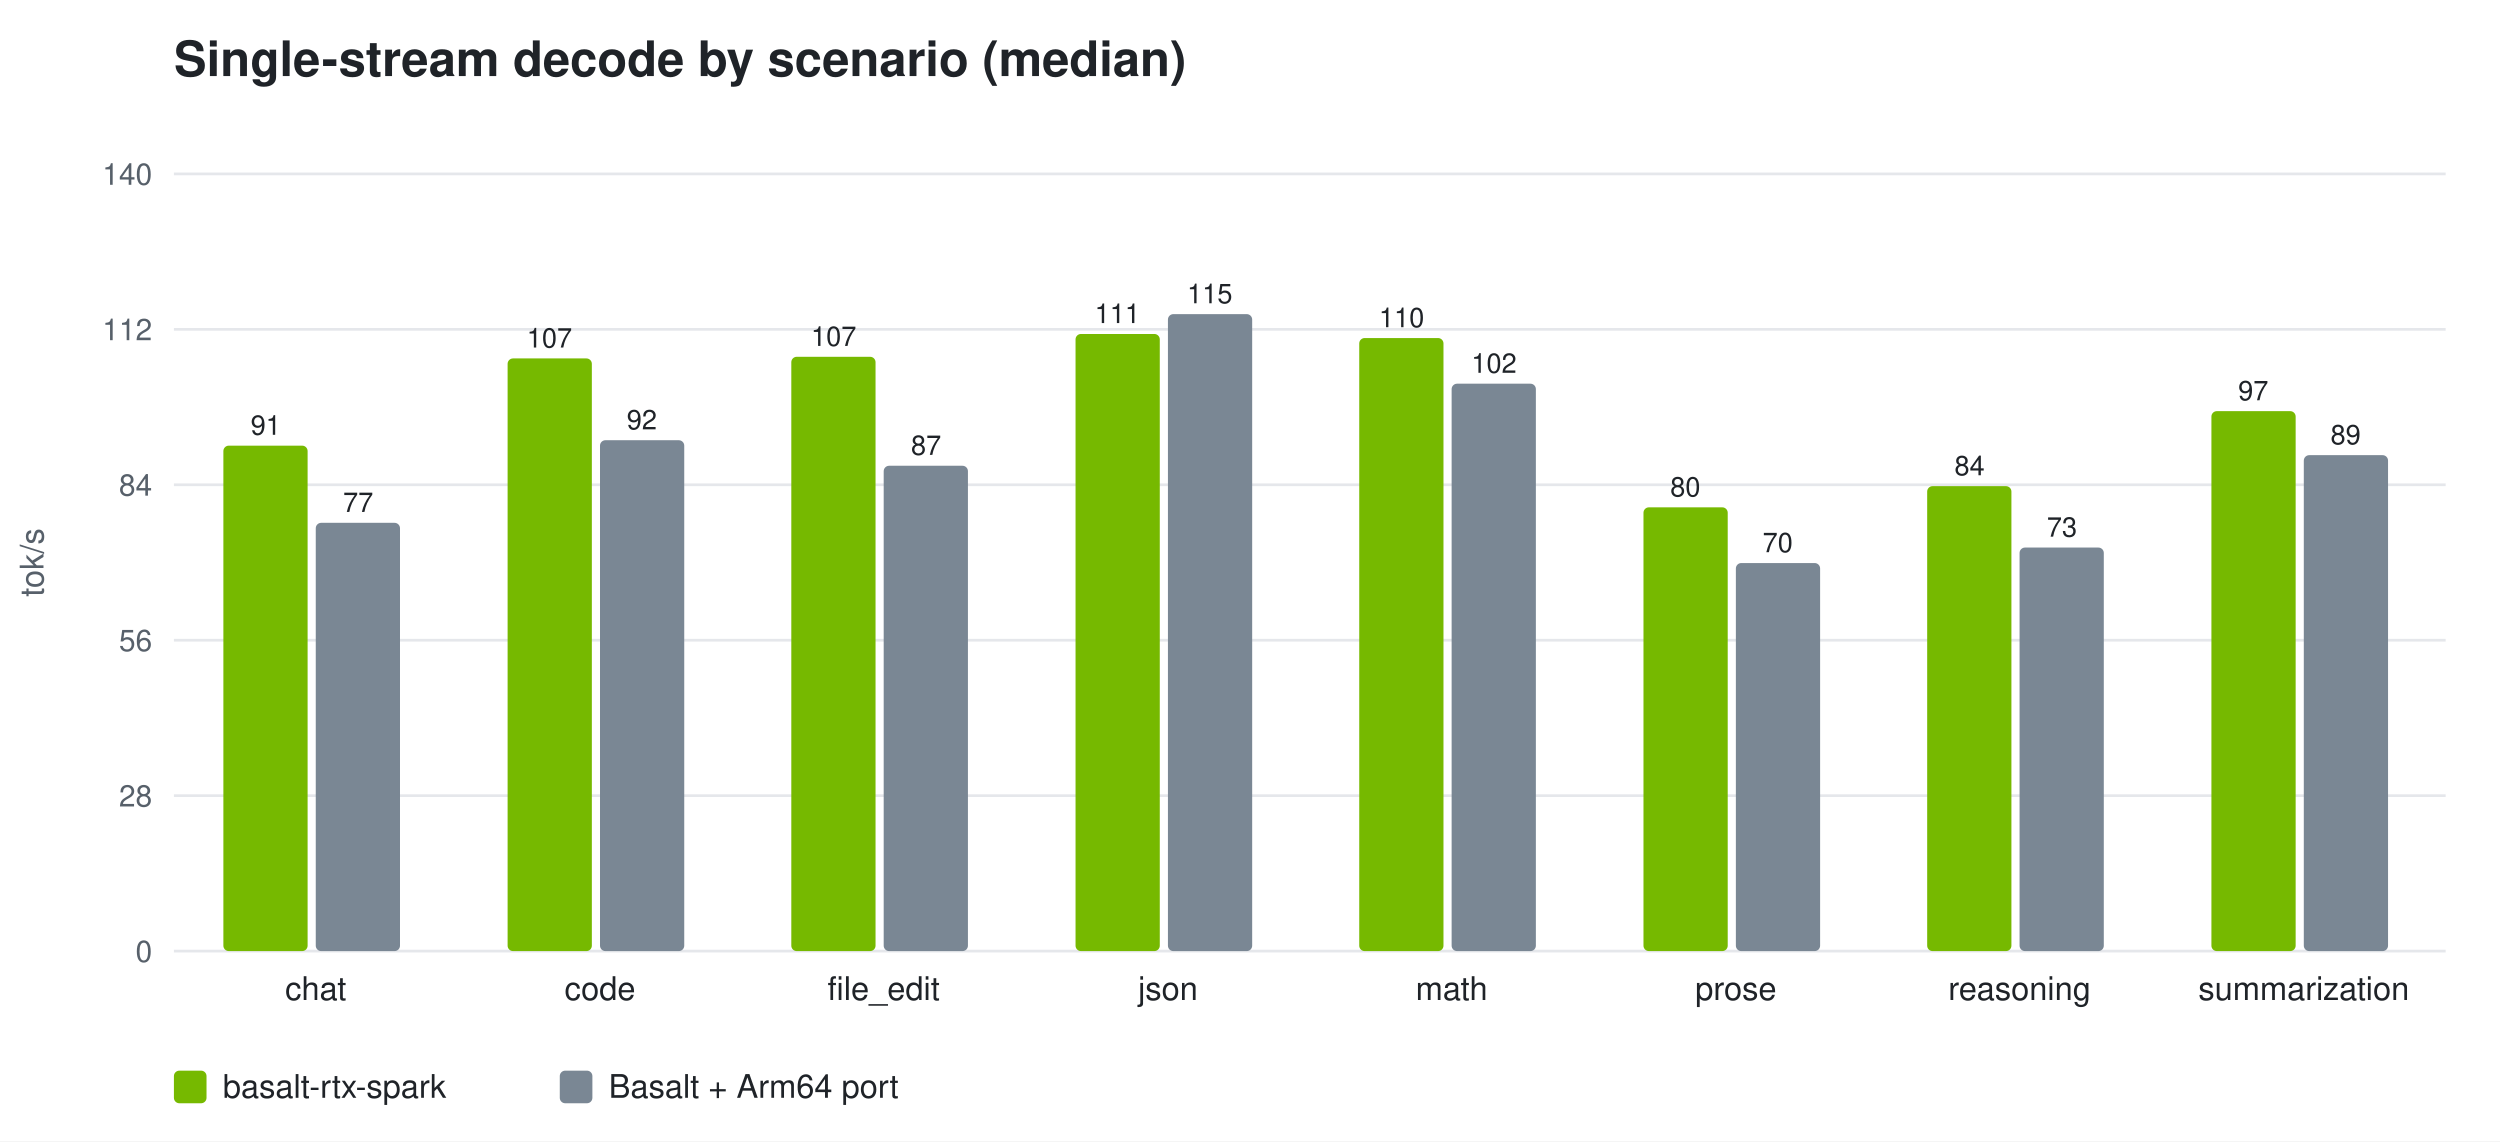
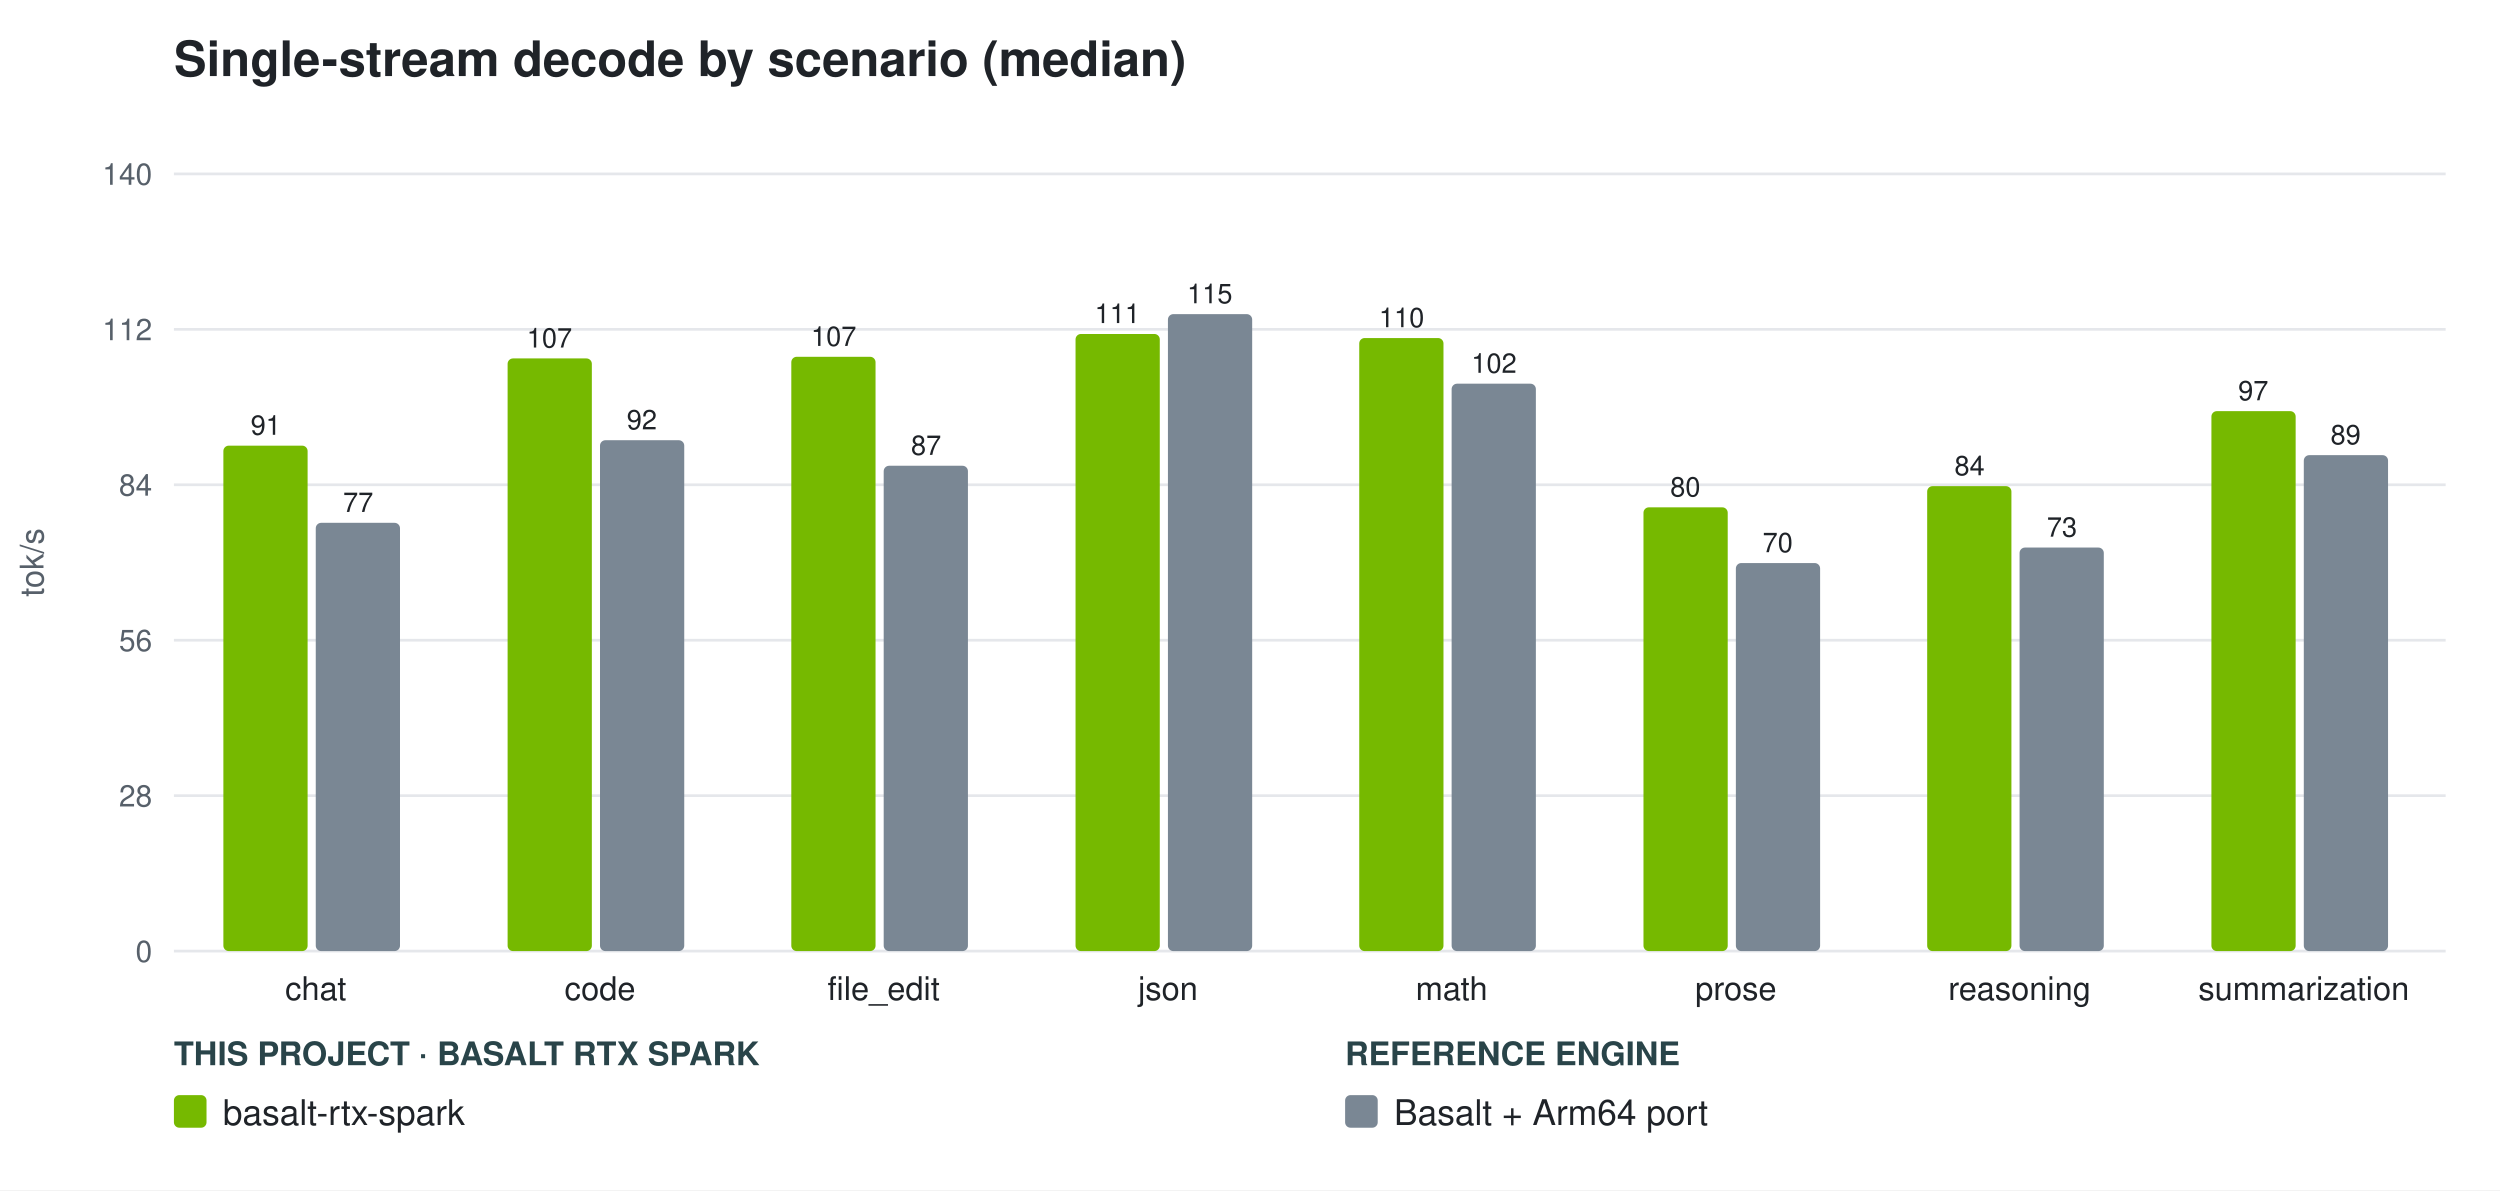
- <svg xmlns="http://www.w3.org/2000/svg" width="920" height="420" viewBox="0 0 920 420" font-family="Segoe UI, Helvetica, Arial, sans-serif">
-   <rect width="920" height="420" fill="#ffffff" />
+ <svg xmlns="http://www.w3.org/2000/svg" width="920" height="438" viewBox="0 0 920 438" font-family="Segoe UI, Helvetica, Arial, sans-serif">
+   <rect width="920" height="438" fill="#ffffff" />
  <text x="64" y="28" font-size="18" font-weight="600" fill="#1f2328">Single-stream decode by scenario (median)</text>
  <line x1="64" y1="350.0" x2="900" y2="350.0" stroke="#e5e7eb" />
  <text x="56" y="354.0" font-size="11" text-anchor="end" fill="#57606a">0</text>
  <line x1="64" y1="292.8" x2="900" y2="292.8" stroke="#e5e7eb" />
  <text x="56" y="296.8" font-size="11" text-anchor="end" fill="#57606a">28</text>
  <line x1="64" y1="235.6" x2="900" y2="235.6" stroke="#e5e7eb" />
  <text x="56" y="239.6" font-size="11" text-anchor="end" fill="#57606a">56</text>
  <line x1="64" y1="178.4" x2="900" y2="178.4" stroke="#e5e7eb" />
  <text x="56" y="182.4" font-size="11" text-anchor="end" fill="#57606a">84</text>
  <line x1="64" y1="121.2" x2="900" y2="121.2" stroke="#e5e7eb" />
  <text x="56" y="125.2" font-size="11" text-anchor="end" fill="#57606a">112</text>
  <line x1="64" y1="64.0" x2="900" y2="64.0" stroke="#e5e7eb" />
  <text x="56" y="68.0" font-size="11" text-anchor="end" fill="#57606a">140</text>
  <text x="16" y="207" font-size="12" fill="#57606a" transform="rotate(-90 16 207)" text-anchor="middle">tok/s</text>
  <rect x="82.2" y="164.0" width="31.0" height="186.0" rx="2" fill="#76B900" />
  <text x="97.8" y="160.0" font-size="10" text-anchor="middle" fill="#1f2328">91</text>
  <rect x="116.2" y="192.4" width="31.0" height="157.6" rx="2" fill="#7A8794" />
  <text x="131.8" y="188.4" font-size="10" text-anchor="middle" fill="#1f2328">77</text>
  <text x="116.2" y="368" font-size="12" text-anchor="middle" fill="#1f2328">chat</text>
  <rect x="186.8" y="131.9" width="31.0" height="218.1" rx="2" fill="#76B900" />
  <text x="202.2" y="127.9" font-size="10" text-anchor="middle" fill="#1f2328">107</text>
  <rect x="220.8" y="162.0" width="31.0" height="188.0" rx="2" fill="#7A8794" />
  <text x="236.2" y="158.0" font-size="10" text-anchor="middle" fill="#1f2328">92</text>
  <text x="220.8" y="368" font-size="12" text-anchor="middle" fill="#1f2328">code</text>
  <rect x="291.2" y="131.3" width="31.0" height="218.7" rx="2" fill="#76B900" />
  <text x="306.8" y="127.3" font-size="10" text-anchor="middle" fill="#1f2328">107</text>
  <rect x="325.2" y="171.4" width="31.0" height="178.6" rx="2" fill="#7A8794" />
  <text x="340.8" y="167.4" font-size="10" text-anchor="middle" fill="#1f2328">87</text>
  <text x="325.2" y="368" font-size="12" text-anchor="middle" fill="#1f2328">file_edit</text>
  <rect x="395.8" y="122.9" width="31.0" height="227.1" rx="2" fill="#76B900" />
  <text x="411.2" y="118.9" font-size="10" text-anchor="middle" fill="#1f2328">111</text>
  <rect x="429.8" y="115.6" width="31.0" height="234.4" rx="2" fill="#7A8794" />
  <text x="445.2" y="111.6" font-size="10" text-anchor="middle" fill="#1f2328">115</text>
  <text x="429.8" y="368" font-size="12" text-anchor="middle" fill="#1f2328">json</text>
  <rect x="500.2" y="124.4" width="31.0" height="225.6" rx="2" fill="#76B900" />
  <text x="515.8" y="120.4" font-size="10" text-anchor="middle" fill="#1f2328">110</text>
  <rect x="534.2" y="141.2" width="31.0" height="208.8" rx="2" fill="#7A8794" />
  <text x="549.8" y="137.2" font-size="10" text-anchor="middle" fill="#1f2328">102</text>
  <text x="534.2" y="368" font-size="12" text-anchor="middle" fill="#1f2328">math</text>
  <rect x="604.8" y="186.7" width="31.0" height="163.3" rx="2" fill="#76B900" />
  <text x="620.2" y="182.7" font-size="10" text-anchor="middle" fill="#1f2328">80</text>
  <rect x="638.8" y="207.2" width="31.0" height="142.8" rx="2" fill="#7A8794" />
  <text x="654.2" y="203.2" font-size="10" text-anchor="middle" fill="#1f2328">70</text>
  <text x="638.8" y="368" font-size="12" text-anchor="middle" fill="#1f2328">prose</text>
  <rect x="709.2" y="178.9" width="31.0" height="171.1" rx="2" fill="#76B900" />
  <text x="724.8" y="174.9" font-size="10" text-anchor="middle" fill="#1f2328">84</text>
  <rect x="743.2" y="201.5" width="31.0" height="148.5" rx="2" fill="#7A8794" />
  <text x="758.8" y="197.5" font-size="10" text-anchor="middle" fill="#1f2328">73</text>
  <text x="743.2" y="368" font-size="12" text-anchor="middle" fill="#1f2328">reasoning</text>
  <rect x="813.8" y="151.3" width="31.0" height="198.7" rx="2" fill="#76B900" />
  <text x="829.2" y="147.3" font-size="10" text-anchor="middle" fill="#1f2328">97</text>
  <rect x="847.8" y="167.5" width="31.0" height="182.5" rx="2" fill="#7A8794" />
  <text x="863.2" y="163.5" font-size="10" text-anchor="middle" fill="#1f2328">89</text>
  <text x="847.8" y="368" font-size="12" text-anchor="middle" fill="#1f2328">summarization</text>
-   <rect x="64" y="394" width="12" height="12" rx="2" fill="#76B900" />
-   <text x="82" y="404" font-size="12" fill="#1f2328">basalt-rtx-spark</text>
-   <rect x="206" y="394" width="12" height="12" rx="2" fill="#7A8794" />
-   <text x="224" y="404" font-size="12" fill="#1f2328">Basalt + Arm64 port</text>
+   <text x="64" y="392" font-size="12" font-weight="700" fill="#294449">THIS PROJECT · BASALT RTX SPARK</text>
+   <rect x="64" y="403" width="12" height="12" rx="2" fill="#76B900" />
+   <text x="82" y="414" font-size="13" fill="#1f2328">basalt-rtx-spark</text>
+   <text x="495" y="392" font-size="12" font-weight="700" fill="#294449">REFERENCE ENGINE</text>
+   <rect x="495" y="403" width="12" height="12" rx="2" fill="#7A8794" />
+   <text x="513" y="414" font-size="13" fill="#1f2328">Basalt + Arm64 port</text>
</svg>
